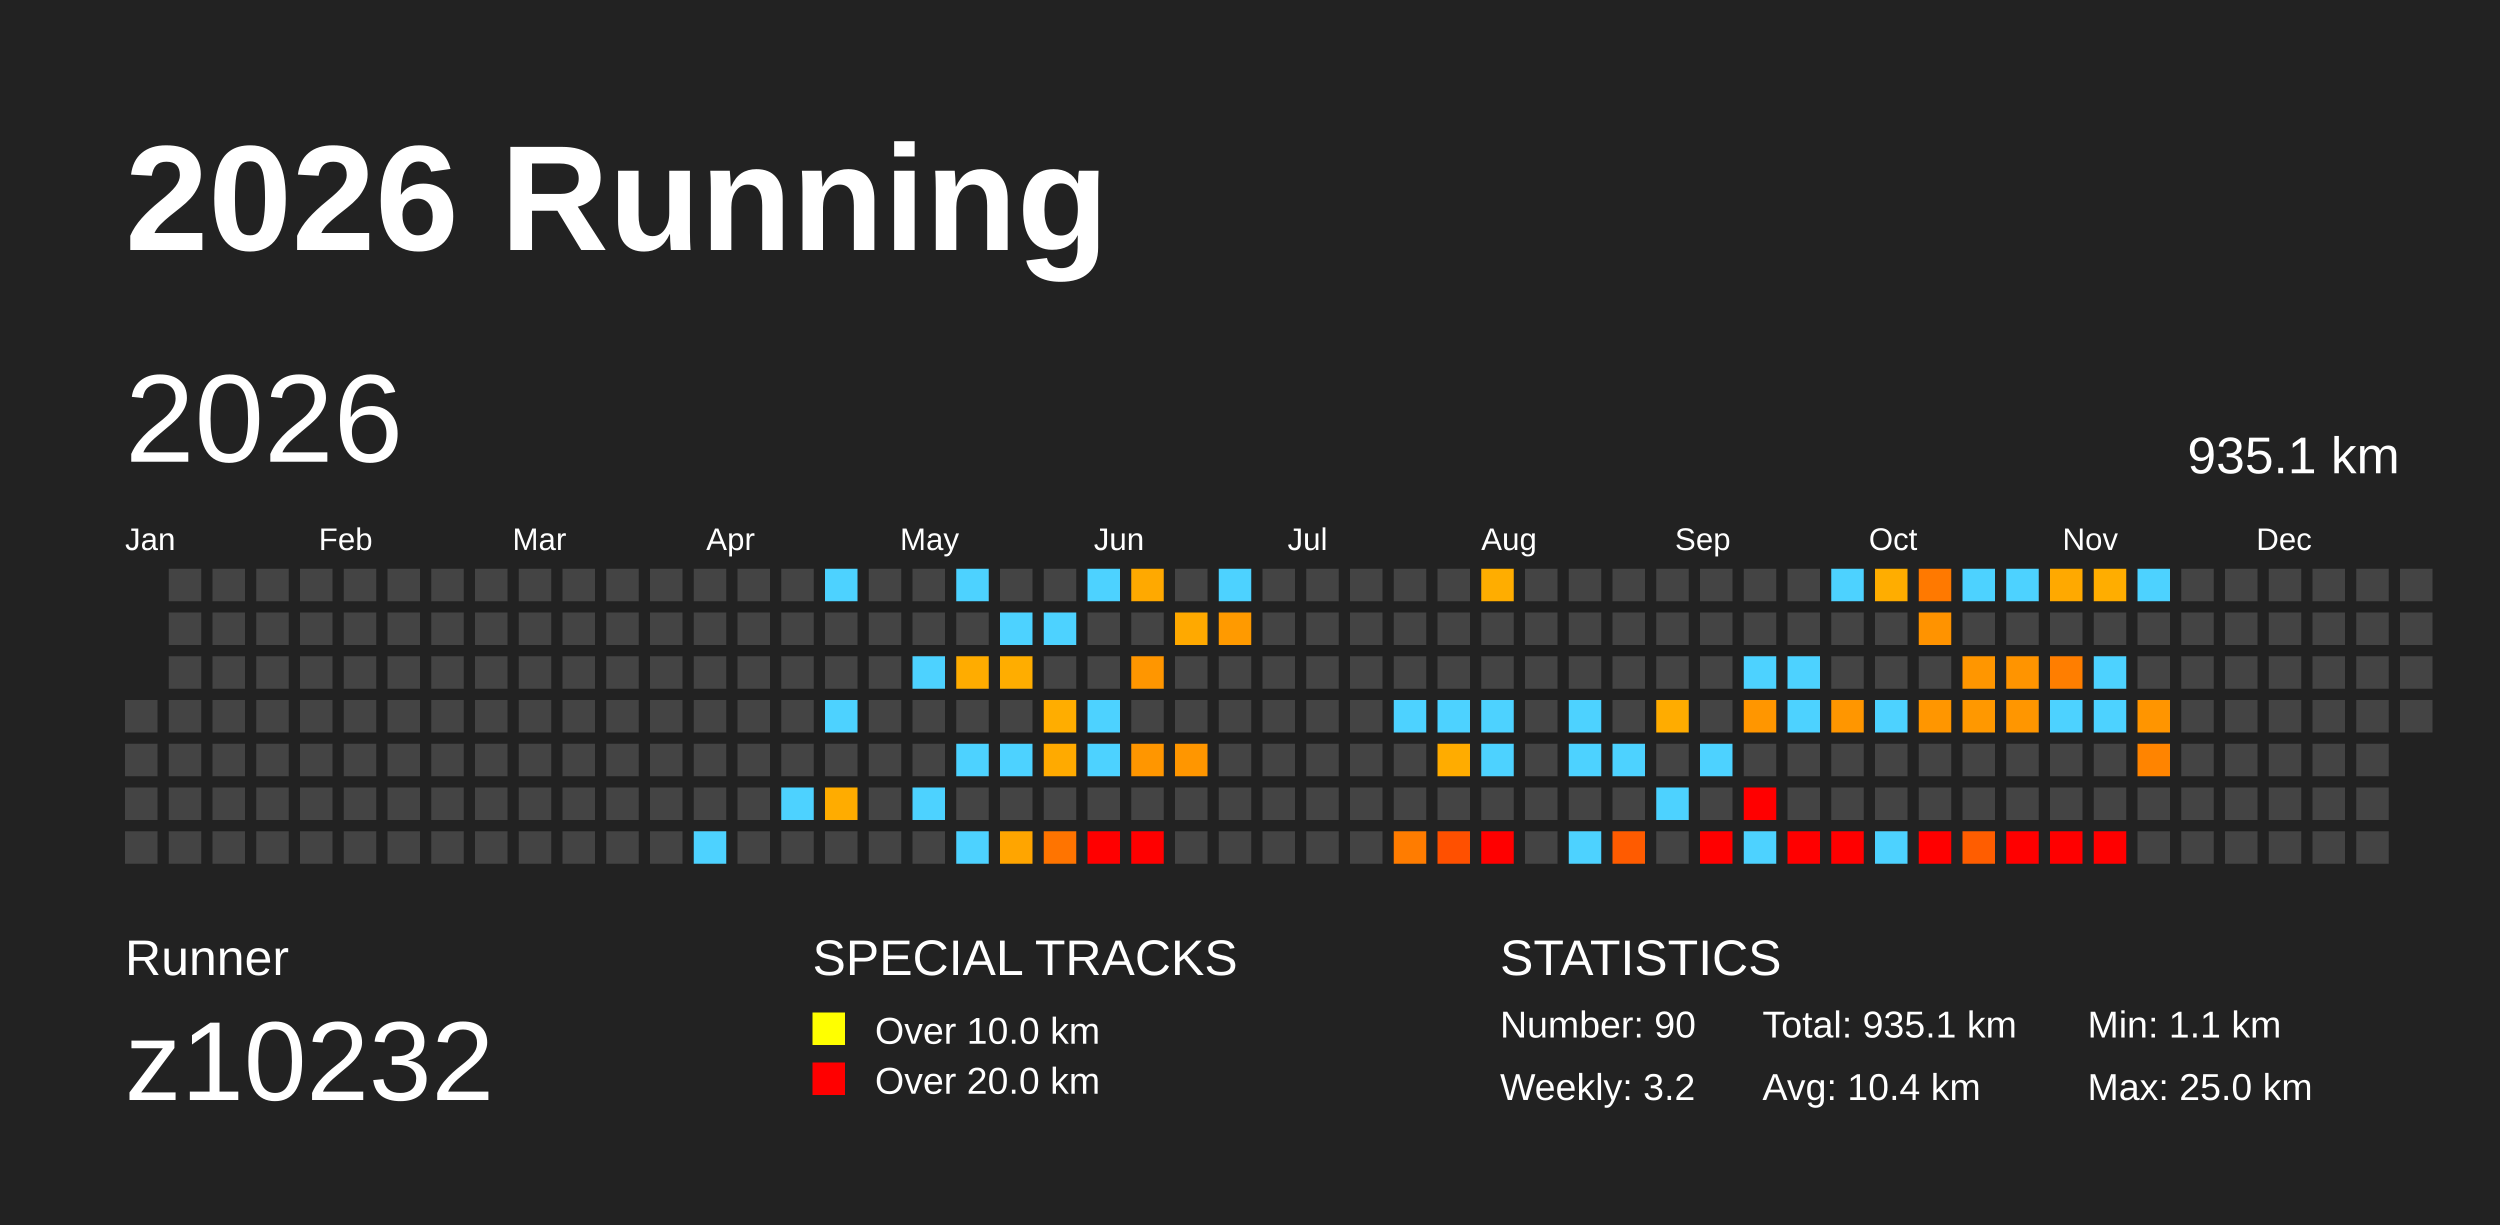
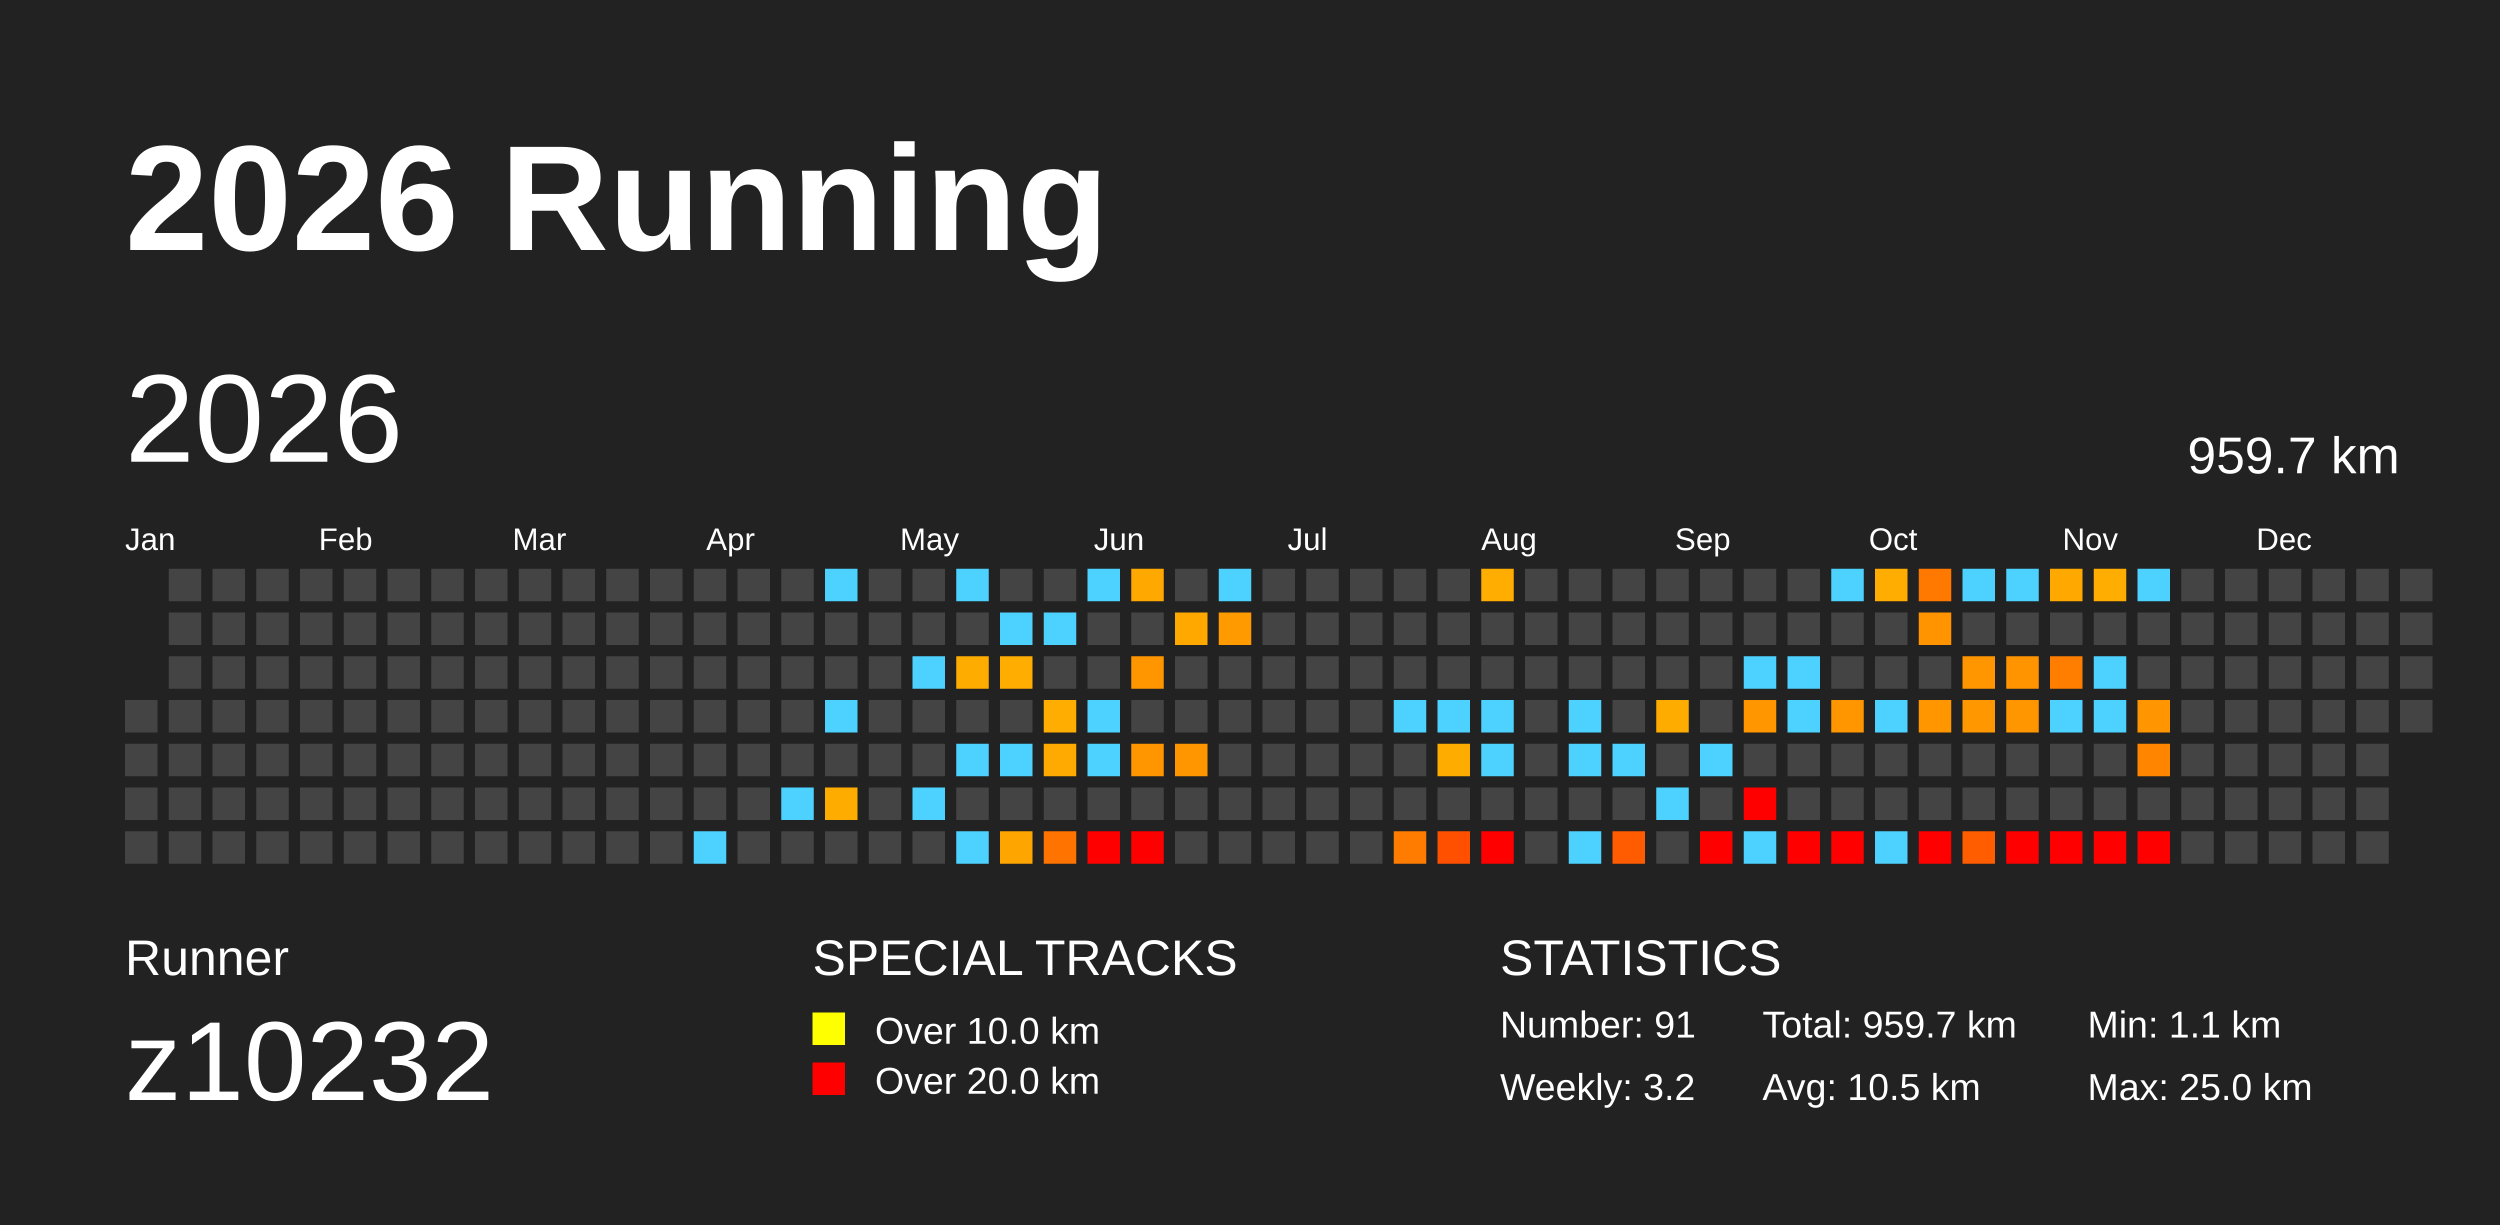
<svg xmlns="http://www.w3.org/2000/svg" baseProfile="full" height="98mm" version="1.1" viewBox="0,0,200,98" width="200mm">
  <defs>
    <pattern height="2" id="indoor-stripe" patternUnits="userSpaceOnUse" width="2">
      <line stroke="white" stroke-opacity="0.45" stroke-width="0.5" x1="0" x2="2" y1="2" y2="0" />
    </pattern>
  </defs>
  <rect fill="#222222" height="98" width="200" x="0" y="0" />
  <text fill="#FFFFFF" style="font-size:12px; font-family:Arial; font-weight:bold;" x="10" y="20">2026 Running</text>
  <text fill="#FFFFFF" style="font-size:4px; font-family:Arial" x="10" y="78">Runner</text>
  <text fill="#FFFFFF" style="font-size:9px; font-family:Arial" x="10" y="88">z10232</text>
  <text fill="#FFFFFF" style="font-size:4px; font-family:Arial" x="65" y="78">SPECIAL TRACKS</text>
  <rect fill="yellow" height="2.6" width="2.6" x="65" y="81" />
  <text fill="#FFFFFF" style="font-size:3px; font-family:Arial" x="70" y="83.5">Over 10.0 km</text>
  <rect fill="red" height="2.6" width="2.6" x="65" y="85" />
  <text fill="#FFFFFF" style="font-size:3px; font-family:Arial" x="70" y="87.5">Over 20.0 km</text>
  <text fill="#FFFFFF" style="font-size:4px; font-family:Arial" x="120" y="78">STATISTICS</text>
-   <text fill="#FFFFFF" style="font-size:3px; font-family:Arial" x="120" y="83">Number: 90</text>
+   <text fill="#FFFFFF" style="font-size:3px; font-family:Arial" x="120" y="83">Number: 91</text>
  <text fill="#FFFFFF" style="font-size:3px; font-family:Arial" x="120" y="88">Weekly: 3.2</text>
-   <text fill="#FFFFFF" style="font-size:3px; font-family:Arial" x="141" y="83">Total: 935.1 km</text>
-   <text fill="#FFFFFF" style="font-size:3px; font-family:Arial" x="141" y="88">Avg: 10.4 km</text>
+   <text fill="#FFFFFF" style="font-size:3px; font-family:Arial" x="141" y="83">Total: 959.7 km</text>
+   <text fill="#FFFFFF" style="font-size:3px; font-family:Arial" x="141" y="88">Avg: 10.5 km</text>
  <text fill="#FFFFFF" style="font-size:3px; font-family:Arial" x="167" y="83">Min: 1.1 km</text>
  <text fill="#FFFFFF" style="font-size:3px; font-family:Arial" x="167" y="88">Max: 25.0 km</text>
  <text dominant-baseline="hanging" fill="#FFFFFF" style="font-size:10.0px; font-family:Arial;" x="10" y="30">2026</text>
-   <text dominant-baseline="hanging" fill="#FFFFFF" style="font-size:4.125px; font-family:Arial;" x="175" y="35">935.1 km</text>
+   <text dominant-baseline="hanging" fill="#FFFFFF" style="font-size:4.125px; font-family:Arial;" x="175" y="35">959.7 km</text>
  <text fill="#FFFFFF" style="font-size:2.5px; font-family:Arial" x="10.0" y="44">Jan</text>
  <text fill="#FFFFFF" style="font-size:2.5px; font-family:Arial" x="25.5" y="44">Feb</text>
  <text fill="#FFFFFF" style="font-size:2.5px; font-family:Arial" x="41.0" y="44">Mar</text>
  <text fill="#FFFFFF" style="font-size:2.5px; font-family:Arial" x="56.5" y="44">Apr</text>
  <text fill="#FFFFFF" style="font-size:2.5px; font-family:Arial" x="72.0" y="44">May</text>
  <text fill="#FFFFFF" style="font-size:2.5px; font-family:Arial" x="87.5" y="44">Jun</text>
  <text fill="#FFFFFF" style="font-size:2.5px; font-family:Arial" x="103.0" y="44">Jul</text>
  <text fill="#FFFFFF" style="font-size:2.5px; font-family:Arial" x="118.5" y="44">Aug</text>
  <text fill="#FFFFFF" style="font-size:2.5px; font-family:Arial" x="134.0" y="44">Sep</text>
  <text fill="#FFFFFF" style="font-size:2.5px; font-family:Arial" x="149.5" y="44">Oct</text>
  <text fill="#FFFFFF" style="font-size:2.5px; font-family:Arial" x="165.0" y="44">Nov</text>
  <text fill="#FFFFFF" style="font-size:2.5px; font-family:Arial" x="180.5" y="44">Dec</text>
  <rect fill="#444444" height="2.6" width="2.6" x="10.0" y="56.0" />
  <rect fill="#444444" height="2.6" width="2.6" x="10.0" y="59.5" />
  <rect fill="#444444" height="2.6" width="2.6" x="10.0" y="63.0" />
  <rect fill="#444444" height="2.6" width="2.6" x="10.0" y="66.5" />
  <rect fill="#444444" height="2.6" width="2.6" x="13.5" y="45.5" />
  <rect fill="#444444" height="2.6" width="2.6" x="13.5" y="49.0" />
  <rect fill="#444444" height="2.6" width="2.6" x="13.5" y="52.5" />
  <rect fill="#444444" height="2.6" width="2.6" x="13.5" y="56.0" />
  <rect fill="#444444" height="2.6" width="2.6" x="13.5" y="59.5" />
  <rect fill="#444444" height="2.6" width="2.6" x="13.5" y="63.0" />
  <rect fill="#444444" height="2.6" width="2.6" x="13.5" y="66.5" />
  <rect fill="#444444" height="2.6" width="2.6" x="17.0" y="45.5" />
  <rect fill="#444444" height="2.6" width="2.6" x="17.0" y="49.0" />
  <rect fill="#444444" height="2.6" width="2.6" x="17.0" y="52.5" />
  <rect fill="#444444" height="2.6" width="2.6" x="17.0" y="56.0" />
  <rect fill="#444444" height="2.6" width="2.6" x="17.0" y="59.5" />
  <rect fill="#444444" height="2.6" width="2.6" x="17.0" y="63.0" />
  <rect fill="#444444" height="2.6" width="2.6" x="17.0" y="66.5" />
  <rect fill="#444444" height="2.6" width="2.6" x="20.5" y="45.5" />
  <rect fill="#444444" height="2.6" width="2.6" x="20.5" y="49.0" />
  <rect fill="#444444" height="2.6" width="2.6" x="20.5" y="52.5" />
  <rect fill="#444444" height="2.6" width="2.6" x="20.5" y="56.0" />
  <rect fill="#444444" height="2.6" width="2.6" x="20.5" y="59.5" />
  <rect fill="#444444" height="2.6" width="2.6" x="20.5" y="63.0" />
  <rect fill="#444444" height="2.6" width="2.6" x="20.5" y="66.5" />
  <rect fill="#444444" height="2.6" width="2.6" x="24.0" y="45.5" />
  <rect fill="#444444" height="2.6" width="2.6" x="24.0" y="49.0" />
  <rect fill="#444444" height="2.6" width="2.6" x="24.0" y="52.5" />
  <rect fill="#444444" height="2.6" width="2.6" x="24.0" y="56.0" />
  <rect fill="#444444" height="2.6" width="2.6" x="24.0" y="59.5" />
  <rect fill="#444444" height="2.6" width="2.6" x="24.0" y="63.0" />
  <rect fill="#444444" height="2.6" width="2.6" x="24.0" y="66.5" />
  <rect fill="#444444" height="2.6" width="2.6" x="27.5" y="45.5" />
  <rect fill="#444444" height="2.6" width="2.6" x="27.5" y="49.0" />
  <rect fill="#444444" height="2.6" width="2.6" x="27.5" y="52.5" />
  <rect fill="#444444" height="2.6" width="2.6" x="27.5" y="56.0" />
  <rect fill="#444444" height="2.6" width="2.6" x="27.5" y="59.5" />
  <rect fill="#444444" height="2.6" width="2.6" x="27.5" y="63.0" />
  <rect fill="#444444" height="2.6" width="2.6" x="27.5" y="66.5" />
  <rect fill="#444444" height="2.6" width="2.6" x="31.0" y="45.5" />
  <rect fill="#444444" height="2.6" width="2.6" x="31.0" y="49.0" />
  <rect fill="#444444" height="2.6" width="2.6" x="31.0" y="52.5" />
  <rect fill="#444444" height="2.6" width="2.6" x="31.0" y="56.0" />
  <rect fill="#444444" height="2.6" width="2.6" x="31.0" y="59.5" />
  <rect fill="#444444" height="2.6" width="2.6" x="31.0" y="63.0" />
  <rect fill="#444444" height="2.6" width="2.6" x="31.0" y="66.5" />
  <rect fill="#444444" height="2.6" width="2.6" x="34.5" y="45.5" />
  <rect fill="#444444" height="2.6" width="2.6" x="34.5" y="49.0" />
  <rect fill="#444444" height="2.6" width="2.6" x="34.5" y="52.5" />
  <rect fill="#444444" height="2.6" width="2.6" x="34.5" y="56.0" />
  <rect fill="#444444" height="2.6" width="2.6" x="34.5" y="59.5" />
  <rect fill="#444444" height="2.6" width="2.6" x="34.5" y="63.0" />
  <rect fill="#444444" height="2.6" width="2.6" x="34.5" y="66.5" />
  <rect fill="#444444" height="2.6" width="2.6" x="38.0" y="45.5" />
  <rect fill="#444444" height="2.6" width="2.6" x="38.0" y="49.0" />
  <rect fill="#444444" height="2.6" width="2.6" x="38.0" y="52.5" />
  <rect fill="#444444" height="2.6" width="2.6" x="38.0" y="56.0" />
  <rect fill="#444444" height="2.6" width="2.6" x="38.0" y="59.5" />
  <rect fill="#444444" height="2.6" width="2.6" x="38.0" y="63.0" />
  <rect fill="#444444" height="2.6" width="2.6" x="38.0" y="66.5" />
  <rect fill="#444444" height="2.6" width="2.6" x="41.5" y="45.5" />
  <rect fill="#444444" height="2.6" width="2.6" x="41.5" y="49.0" />
  <rect fill="#444444" height="2.6" width="2.6" x="41.5" y="52.5" />
  <rect fill="#444444" height="2.6" width="2.6" x="41.5" y="56.0" />
  <rect fill="#444444" height="2.6" width="2.6" x="41.5" y="59.5" />
  <rect fill="#444444" height="2.6" width="2.6" x="41.5" y="63.0" />
  <rect fill="#444444" height="2.6" width="2.6" x="41.5" y="66.5" />
  <rect fill="#444444" height="2.6" width="2.6" x="45.0" y="45.5" />
  <rect fill="#444444" height="2.6" width="2.6" x="45.0" y="49.0" />
  <rect fill="#444444" height="2.6" width="2.6" x="45.0" y="52.5" />
  <rect fill="#444444" height="2.6" width="2.6" x="45.0" y="56.0" />
  <rect fill="#444444" height="2.6" width="2.6" x="45.0" y="59.5" />
  <rect fill="#444444" height="2.6" width="2.6" x="45.0" y="63.0" />
  <rect fill="#444444" height="2.6" width="2.6" x="45.0" y="66.5" />
  <rect fill="#444444" height="2.6" width="2.6" x="48.5" y="45.5" />
  <rect fill="#444444" height="2.6" width="2.6" x="48.5" y="49.0" />
  <rect fill="#444444" height="2.6" width="2.6" x="48.5" y="52.5" />
  <rect fill="#444444" height="2.6" width="2.6" x="48.5" y="56.0" />
  <rect fill="#444444" height="2.6" width="2.6" x="48.5" y="59.5" />
  <rect fill="#444444" height="2.6" width="2.6" x="48.5" y="63.0" />
  <rect fill="#444444" height="2.6" width="2.6" x="48.5" y="66.5" />
  <rect fill="#444444" height="2.6" width="2.6" x="52.0" y="45.5" />
  <rect fill="#444444" height="2.6" width="2.6" x="52.0" y="49.0" />
  <rect fill="#444444" height="2.6" width="2.6" x="52.0" y="52.5" />
  <rect fill="#444444" height="2.6" width="2.6" x="52.0" y="56.0" />
  <rect fill="#444444" height="2.6" width="2.6" x="52.0" y="59.5" />
  <rect fill="#444444" height="2.6" width="2.6" x="52.0" y="63.0" />
  <rect fill="#444444" height="2.6" width="2.6" x="52.0" y="66.5" />
  <rect fill="#444444" height="2.6" width="2.6" x="55.5" y="45.5" />
  <rect fill="#444444" height="2.6" width="2.6" x="55.5" y="49.0" />
  <rect fill="#444444" height="2.6" width="2.6" x="55.5" y="52.5" />
  <rect fill="#444444" height="2.6" width="2.6" x="55.5" y="56.0" />
  <rect fill="#444444" height="2.6" width="2.6" x="55.5" y="59.5" />
  <rect fill="#444444" height="2.6" width="2.6" x="55.5" y="63.0" />
  <rect fill="#4dd2ff" height="2.6" width="2.6" x="55.5" y="66.5" />
  <rect fill="#444444" height="2.6" width="2.6" x="59.0" y="45.5" />
  <rect fill="#444444" height="2.6" width="2.6" x="59.0" y="49.0" />
  <rect fill="#444444" height="2.6" width="2.6" x="59.0" y="52.5" />
  <rect fill="#444444" height="2.6" width="2.6" x="59.0" y="56.0" />
  <rect fill="#444444" height="2.6" width="2.6" x="59.0" y="59.5" />
  <rect fill="#444444" height="2.6" width="2.6" x="59.0" y="63.0" />
  <rect fill="#444444" height="2.6" width="2.6" x="59.0" y="66.5" />
  <rect fill="#444444" height="2.6" width="2.6" x="62.5" y="45.5" />
  <rect fill="#444444" height="2.6" width="2.6" x="62.5" y="49.0" />
  <rect fill="#444444" height="2.6" width="2.6" x="62.5" y="52.5" />
  <rect fill="#444444" height="2.6" width="2.6" x="62.5" y="56.0" />
  <rect fill="#444444" height="2.6" width="2.6" x="62.5" y="59.5" />
  <rect fill="#4dd2ff" height="2.6" width="2.6" x="62.5" y="63.0" />
  <rect fill="#444444" height="2.6" width="2.6" x="62.5" y="66.5" />
  <rect fill="#4dd2ff" height="2.6" width="2.6" x="66.0" y="45.5" />
  <rect fill="#444444" height="2.6" width="2.6" x="66.0" y="49.0" />
  <rect fill="#444444" height="2.6" width="2.6" x="66.0" y="52.5" />
  <rect fill="#4dd2ff" height="2.6" width="2.6" x="66.0" y="56.0" />
  <rect fill="#444444" height="2.6" width="2.6" x="66.0" y="59.5" />
  <rect fill="#ffac00" height="2.6" width="2.6" x="66.0" y="63.0" />
  <rect fill="#444444" height="2.6" width="2.6" x="66.0" y="66.5" />
  <rect fill="#444444" height="2.6" width="2.6" x="69.5" y="45.5" />
  <rect fill="#444444" height="2.6" width="2.6" x="69.5" y="49.0" />
  <rect fill="#444444" height="2.6" width="2.6" x="69.5" y="52.5" />
  <rect fill="#444444" height="2.6" width="2.6" x="69.5" y="56.0" />
  <rect fill="#444444" height="2.6" width="2.6" x="69.5" y="59.5" />
  <rect fill="#444444" height="2.6" width="2.6" x="69.5" y="63.0" />
  <rect fill="#444444" height="2.6" width="2.6" x="69.5" y="66.5" />
  <rect fill="#444444" height="2.6" width="2.6" x="73.0" y="45.5" />
  <rect fill="#444444" height="2.6" width="2.6" x="73.0" y="49.0" />
  <rect fill="#4dd2ff" height="2.6" width="2.6" x="73.0" y="52.5" />
  <rect fill="#444444" height="2.6" width="2.6" x="73.0" y="56.0" />
  <rect fill="#444444" height="2.6" width="2.6" x="73.0" y="59.5" />
  <rect fill="#4dd2ff" height="2.6" width="2.6" x="73.0" y="63.0" />
  <rect fill="#444444" height="2.6" width="2.6" x="73.0" y="66.5" />
  <rect fill="#4dd2ff" height="2.6" width="2.6" x="76.5" y="45.5" />
  <rect fill="#444444" height="2.6" width="2.6" x="76.5" y="49.0" />
  <rect fill="#ffac00" height="2.6" width="2.6" x="76.5" y="52.5" />
  <rect fill="#444444" height="2.6" width="2.6" x="76.5" y="56.0" />
  <rect fill="#4dd2ff" height="2.6" width="2.6" x="76.5" y="59.5" />
  <rect fill="#444444" height="2.6" width="2.6" x="76.5" y="63.0" />
  <rect fill="#4dd2ff" height="2.6" width="2.6" x="76.5" y="66.5" />
  <rect fill="#444444" height="2.6" width="2.6" x="80.0" y="45.5" />
  <rect fill="#4dd2ff" height="2.6" width="2.6" x="80.0" y="49.0" />
  <rect fill="#ffad00" height="2.6" width="2.6" x="80.0" y="52.5" />
  <rect fill="#444444" height="2.6" width="2.6" x="80.0" y="56.0" />
  <rect fill="#4dd2ff" height="2.6" width="2.6" x="80.0" y="59.5" />
  <rect fill="#444444" height="2.6" width="2.6" x="80.0" y="63.0" />
  <rect fill="#ffa500" height="2.6" width="2.6" x="80.0" y="66.5" />
  <rect fill="#444444" height="2.6" width="2.6" x="83.5" y="45.5" />
  <rect fill="#4dd2ff" height="2.6" width="2.6" x="83.5" y="49.0" />
  <rect fill="#444444" height="2.6" width="2.6" x="83.5" y="52.5" />
  <rect fill="#ffad00" height="2.6" width="2.6" x="83.5" y="56.0" />
  <rect fill="#ffaa00" height="2.6" width="2.6" x="83.5" y="59.5" />
  <rect fill="#444444" height="2.6" width="2.6" x="83.5" y="63.0" />
  <rect fill="#ff7400" height="2.6" width="2.6" x="83.5" y="66.5" />
  <rect fill="#4dd2ff" height="2.6" width="2.6" x="87.0" y="45.5" />
  <rect fill="#444444" height="2.6" width="2.6" x="87.0" y="49.0" />
  <rect fill="#444444" height="2.6" width="2.6" x="87.0" y="52.5" />
  <rect fill="#4dd2ff" height="2.6" width="2.6" x="87.0" y="56.0" />
  <rect fill="#4dd2ff" height="2.6" width="2.6" x="87.0" y="59.5" />
  <rect fill="#444444" height="2.6" width="2.6" x="87.0" y="63.0" />
  <rect fill="red" height="2.6" width="2.6" x="87.0" y="66.5" />
  <rect fill="#ffa900" height="2.6" width="2.6" x="90.5" y="45.5" />
  <rect fill="#444444" height="2.6" width="2.6" x="90.5" y="49.0" />
  <rect fill="#ff9600" height="2.6" width="2.6" x="90.5" y="52.5" />
  <rect fill="#444444" height="2.6" width="2.6" x="90.5" y="56.0" />
  <rect fill="#ff9600" height="2.6" width="2.6" x="90.5" y="59.5" />
  <rect fill="#444444" height="2.6" width="2.6" x="90.5" y="63.0" />
  <rect fill="red" height="2.6" width="2.6" x="90.5" y="66.5" />
  <rect fill="#444444" height="2.6" width="2.6" x="94.0" y="45.5" />
  <rect fill="#ffa900" height="2.6" width="2.6" x="94.0" y="49.0" />
  <rect fill="#444444" height="2.6" width="2.6" x="94.0" y="52.5" />
  <rect fill="#444444" height="2.6" width="2.6" x="94.0" y="56.0" />
  <rect fill="#ff9600" height="2.6" width="2.6" x="94.0" y="59.5" />
  <rect fill="#444444" height="2.6" width="2.6" x="94.0" y="63.0" />
  <rect fill="#444444" height="2.6" width="2.6" x="94.0" y="66.5" />
  <rect fill="#4dd2ff" height="2.6" width="2.6" x="97.5" y="45.5" />
  <rect fill="#ff9a00" height="2.6" width="2.6" x="97.5" y="49.0" />
  <rect fill="#444444" height="2.6" width="2.6" x="97.5" y="52.5" />
  <rect fill="#444444" height="2.6" width="2.6" x="97.5" y="56.0" />
  <rect fill="#444444" height="2.6" width="2.6" x="97.5" y="59.5" />
  <rect fill="#444444" height="2.6" width="2.6" x="97.5" y="63.0" />
  <rect fill="#444444" height="2.6" width="2.6" x="97.5" y="66.5" />
  <rect fill="#444444" height="2.6" width="2.6" x="101.0" y="45.5" />
  <rect fill="#444444" height="2.6" width="2.6" x="101.0" y="49.0" />
  <rect fill="#444444" height="2.6" width="2.6" x="101.0" y="52.5" />
  <rect fill="#444444" height="2.6" width="2.6" x="101.0" y="56.0" />
  <rect fill="#444444" height="2.6" width="2.6" x="101.0" y="59.5" />
  <rect fill="#444444" height="2.6" width="2.6" x="101.0" y="63.0" />
  <rect fill="#444444" height="2.6" width="2.6" x="101.0" y="66.5" />
  <rect fill="#444444" height="2.6" width="2.6" x="104.5" y="45.5" />
  <rect fill="#444444" height="2.6" width="2.6" x="104.5" y="49.0" />
  <rect fill="#444444" height="2.6" width="2.6" x="104.5" y="52.5" />
  <rect fill="#444444" height="2.6" width="2.6" x="104.5" y="56.0" />
  <rect fill="#444444" height="2.6" width="2.6" x="104.5" y="59.5" />
  <rect fill="#444444" height="2.6" width="2.6" x="104.5" y="63.0" />
  <rect fill="#444444" height="2.6" width="2.6" x="104.5" y="66.5" />
  <rect fill="#444444" height="2.6" width="2.6" x="108.0" y="45.5" />
  <rect fill="#444444" height="2.6" width="2.6" x="108.0" y="49.0" />
  <rect fill="#444444" height="2.6" width="2.6" x="108.0" y="52.5" />
  <rect fill="#444444" height="2.6" width="2.6" x="108.0" y="56.0" />
  <rect fill="#444444" height="2.6" width="2.6" x="108.0" y="59.5" />
  <rect fill="#444444" height="2.6" width="2.6" x="108.0" y="63.0" />
  <rect fill="#444444" height="2.6" width="2.6" x="108.0" y="66.5" />
  <rect fill="#444444" height="2.6" width="2.6" x="111.5" y="45.5" />
  <rect fill="#444444" height="2.6" width="2.6" x="111.5" y="49.0" />
  <rect fill="#444444" height="2.6" width="2.6" x="111.5" y="52.5" />
  <rect fill="#4dd2ff" height="2.6" width="2.6" x="111.5" y="56.0" />
  <rect fill="#444444" height="2.6" width="2.6" x="111.5" y="59.5" />
  <rect fill="#444444" height="2.6" width="2.6" x="111.5" y="63.0" />
  <rect fill="#ff7c00" height="2.6" width="2.6" x="111.5" y="66.5" />
  <rect fill="#444444" height="2.6" width="2.6" x="115.0" y="45.5" />
  <rect fill="#444444" height="2.6" width="2.6" x="115.0" y="49.0" />
  <rect fill="#444444" height="2.6" width="2.6" x="115.0" y="52.5" />
  <rect fill="#4dd2ff" height="2.6" width="2.6" x="115.0" y="56.0" />
  <rect fill="#ffac00" height="2.6" width="2.6" x="115.0" y="59.5" />
  <rect fill="#444444" height="2.6" width="2.6" x="115.0" y="63.0" />
  <rect fill="#ff5000" height="2.6" width="2.6" x="115.0" y="66.5" />
  <rect fill="#ffad00" height="2.6" width="2.6" x="118.5" y="45.5" />
  <rect fill="#444444" height="2.6" width="2.6" x="118.5" y="49.0" />
  <rect fill="#444444" height="2.6" width="2.6" x="118.5" y="52.5" />
  <rect fill="#4dd2ff" height="2.6" width="2.6" x="118.5" y="56.0" />
  <rect fill="#4dd2ff" height="2.6" width="2.6" x="118.5" y="59.5" />
  <rect fill="#444444" height="2.6" width="2.6" x="118.5" y="63.0" />
  <rect fill="red" height="2.6" width="2.6" x="118.5" y="66.5" />
  <rect fill="#444444" height="2.6" width="2.6" x="122.0" y="45.5" />
  <rect fill="#444444" height="2.6" width="2.6" x="122.0" y="49.0" />
  <rect fill="#444444" height="2.6" width="2.6" x="122.0" y="52.5" />
  <rect fill="#444444" height="2.6" width="2.6" x="122.0" y="56.0" />
  <rect fill="#444444" height="2.6" width="2.6" x="122.0" y="59.5" />
  <rect fill="#444444" height="2.6" width="2.6" x="122.0" y="63.0" />
  <rect fill="#444444" height="2.6" width="2.6" x="122.0" y="66.5" />
  <rect fill="#444444" height="2.6" width="2.6" x="125.5" y="45.5" />
  <rect fill="#444444" height="2.6" width="2.6" x="125.5" y="49.0" />
  <rect fill="#444444" height="2.6" width="2.6" x="125.5" y="52.5" />
  <rect fill="#4dd2ff" height="2.6" width="2.6" x="125.5" y="56.0" />
  <rect fill="#4dd2ff" height="2.6" width="2.6" x="125.5" y="59.5" />
  <rect fill="#444444" height="2.6" width="2.6" x="125.5" y="63.0" />
  <rect fill="#4dd2ff" height="2.6" width="2.6" x="125.5" y="66.5" />
  <rect fill="#444444" height="2.6" width="2.6" x="129.0" y="45.5" />
  <rect fill="#444444" height="2.6" width="2.6" x="129.0" y="49.0" />
  <rect fill="#444444" height="2.6" width="2.6" x="129.0" y="52.5" />
  <rect fill="#444444" height="2.6" width="2.6" x="129.0" y="56.0" />
  <rect fill="#4dd2ff" height="2.6" width="2.6" x="129.0" y="59.5" />
  <rect fill="#444444" height="2.6" width="2.6" x="129.0" y="63.0" />
  <rect fill="#ff5b00" height="2.6" width="2.6" x="129.0" y="66.5" />
  <rect fill="#444444" height="2.6" width="2.6" x="132.5" y="45.5" />
  <rect fill="#444444" height="2.6" width="2.6" x="132.5" y="49.0" />
  <rect fill="#444444" height="2.6" width="2.6" x="132.5" y="52.5" />
  <rect fill="#ffac00" height="2.6" width="2.6" x="132.5" y="56.0" />
  <rect fill="#444444" height="2.6" width="2.6" x="132.5" y="59.5" />
  <rect fill="#4dd2ff" height="2.6" width="2.6" x="132.5" y="63.0" />
  <rect fill="#444444" height="2.6" width="2.6" x="132.5" y="66.5" />
  <rect fill="#444444" height="2.6" width="2.6" x="136.0" y="45.5" />
  <rect fill="#444444" height="2.6" width="2.6" x="136.0" y="49.0" />
  <rect fill="#444444" height="2.6" width="2.6" x="136.0" y="52.5" />
  <rect fill="#444444" height="2.6" width="2.6" x="136.0" y="56.0" />
  <rect fill="#4dd2ff" height="2.6" width="2.6" x="136.0" y="59.5" />
  <rect fill="#444444" height="2.6" width="2.6" x="136.0" y="63.0" />
  <rect fill="red" height="2.6" width="2.6" x="136.0" y="66.5" />
  <rect fill="#444444" height="2.6" width="2.6" x="139.5" y="45.5" />
  <rect fill="#444444" height="2.6" width="2.6" x="139.5" y="49.0" />
  <rect fill="#4dd2ff" height="2.6" width="2.6" x="139.5" y="52.5" />
  <rect fill="#ff9600" height="2.6" width="2.6" x="139.5" y="56.0" />
  <rect fill="#444444" height="2.6" width="2.6" x="139.5" y="59.5" />
  <rect fill="red" height="2.6" width="2.6" x="139.5" y="63.0" />
  <rect fill="#4dd2ff" height="2.6" width="2.6" x="139.5" y="66.5" />
  <rect fill="#444444" height="2.6" width="2.6" x="143.0" y="45.5" />
  <rect fill="#444444" height="2.6" width="2.6" x="143.0" y="49.0" />
  <rect fill="#4dd2ff" height="2.6" width="2.6" x="143.0" y="52.5" />
  <rect fill="#4dd2ff" height="2.6" width="2.6" x="143.0" y="56.0" />
  <rect fill="#444444" height="2.6" width="2.6" x="143.0" y="59.5" />
  <rect fill="#444444" height="2.6" width="2.6" x="143.0" y="63.0" />
  <rect fill="red" height="2.6" width="2.6" x="143.0" y="66.5" />
  <rect fill="#4dd2ff" height="2.6" width="2.6" x="146.5" y="45.5" />
  <rect fill="#444444" height="2.6" width="2.6" x="146.5" y="49.0" />
  <rect fill="#444444" height="2.6" width="2.6" x="146.5" y="52.5" />
  <rect fill="#ff9600" height="2.6" width="2.6" x="146.5" y="56.0" />
  <rect fill="#444444" height="2.6" width="2.6" x="146.5" y="59.5" />
  <rect fill="#444444" height="2.6" width="2.6" x="146.5" y="63.0" />
  <rect fill="red" height="2.6" width="2.6" x="146.5" y="66.5" />
  <rect fill="#ffad00" height="2.6" width="2.6" x="150.0" y="45.5" />
  <rect fill="#444444" height="2.6" width="2.6" x="150.0" y="49.0" />
  <rect fill="#444444" height="2.6" width="2.6" x="150.0" y="52.5" />
  <rect fill="#4dd2ff" height="2.6" width="2.6" x="150.0" y="56.0" />
  <rect fill="#444444" height="2.6" width="2.6" x="150.0" y="59.5" />
  <rect fill="#444444" height="2.6" width="2.6" x="150.0" y="63.0" />
  <rect fill="#4dd2ff" height="2.6" width="2.6" x="150.0" y="66.5" />
  <rect fill="#ff7900" height="2.6" width="2.6" x="153.5" y="45.5" />
  <rect fill="#ff9300" height="2.6" width="2.6" x="153.5" y="49.0" />
  <rect fill="#444444" height="2.6" width="2.6" x="153.5" y="52.5" />
  <rect fill="#ff9600" height="2.6" width="2.6" x="153.5" y="56.0" />
  <rect fill="#444444" height="2.6" width="2.6" x="153.5" y="59.5" />
  <rect fill="#444444" height="2.6" width="2.6" x="153.5" y="63.0" />
  <rect fill="red" height="2.6" width="2.6" x="153.5" y="66.5" />
  <rect fill="#4dd2ff" height="2.6" width="2.6" x="157.0" y="45.5" />
  <rect fill="#444444" height="2.6" width="2.6" x="157.0" y="49.0" />
  <rect fill="#ff9600" height="2.6" width="2.6" x="157.0" y="52.5" />
  <rect fill="#ff9800" height="2.6" width="2.6" x="157.0" y="56.0" />
  <rect fill="#444444" height="2.6" width="2.6" x="157.0" y="59.5" />
  <rect fill="#444444" height="2.6" width="2.6" x="157.0" y="63.0" />
  <rect fill="#ff5d00" height="2.6" width="2.6" x="157.0" y="66.5" />
  <rect fill="#4dd2ff" height="2.6" width="2.6" x="160.5" y="45.5" />
  <rect fill="#444444" height="2.6" width="2.6" x="160.5" y="49.0" />
  <rect fill="#ff9400" height="2.6" width="2.6" x="160.5" y="52.5" />
  <rect fill="#ff9600" height="2.6" width="2.6" x="160.5" y="56.0" />
  <rect fill="#444444" height="2.6" width="2.6" x="160.5" y="59.5" />
  <rect fill="#444444" height="2.6" width="2.6" x="160.5" y="63.0" />
  <rect fill="red" height="2.6" width="2.6" x="160.5" y="66.5" />
  <rect fill="#ffa900" height="2.6" width="2.6" x="164.0" y="45.5" />
  <rect fill="#444444" height="2.6" width="2.6" x="164.0" y="49.0" />
  <rect fill="#ff7e00" height="2.6" width="2.6" x="164.0" y="52.5" />
  <rect fill="#4dd2ff" height="2.6" width="2.6" x="164.0" y="56.0" />
  <rect fill="#444444" height="2.6" width="2.6" x="164.0" y="59.5" />
  <rect fill="#444444" height="2.6" width="2.6" x="164.0" y="63.0" />
  <rect fill="red" height="2.6" width="2.6" x="164.0" y="66.5" />
  <rect fill="#ffad00" height="2.6" width="2.6" x="167.5" y="45.5" />
  <rect fill="#444444" height="2.6" width="2.6" x="167.5" y="49.0" />
  <rect fill="#4dd2ff" height="2.6" width="2.6" x="167.5" y="52.5" />
  <rect fill="#4dd2ff" height="2.6" width="2.6" x="167.5" y="56.0" />
  <rect fill="#444444" height="2.6" width="2.6" x="167.5" y="59.5" />
  <rect fill="#444444" height="2.6" width="2.6" x="167.5" y="63.0" />
  <rect fill="red" height="2.6" width="2.6" x="167.5" y="66.5" />
  <rect fill="#4dd2ff" height="2.6" width="2.6" x="171.0" y="45.5" />
  <rect fill="#444444" height="2.6" width="2.6" x="171.0" y="49.0" />
  <rect fill="#444444" height="2.6" width="2.6" x="171.0" y="52.5" />
  <rect fill="#ff9500" height="2.6" width="2.6" x="171.0" y="56.0" />
  <rect fill="#ff8400" height="2.6" width="2.6" x="171.0" y="59.5" />
  <rect fill="#444444" height="2.6" width="2.6" x="171.0" y="63.0" />
-   <rect fill="#444444" height="2.6" width="2.6" x="171.0" y="66.5" />
+   <rect fill="red" height="2.6" width="2.6" x="171.0" y="66.5" />
  <rect fill="#444444" height="2.6" width="2.6" x="174.5" y="45.5" />
  <rect fill="#444444" height="2.6" width="2.6" x="174.5" y="49.0" />
  <rect fill="#444444" height="2.6" width="2.6" x="174.5" y="52.5" />
  <rect fill="#444444" height="2.6" width="2.6" x="174.5" y="56.0" />
  <rect fill="#444444" height="2.6" width="2.6" x="174.5" y="59.5" />
  <rect fill="#444444" height="2.6" width="2.6" x="174.5" y="63.0" />
  <rect fill="#444444" height="2.6" width="2.6" x="174.5" y="66.5" />
  <rect fill="#444444" height="2.6" width="2.6" x="178.0" y="45.5" />
  <rect fill="#444444" height="2.6" width="2.6" x="178.0" y="49.0" />
  <rect fill="#444444" height="2.6" width="2.6" x="178.0" y="52.5" />
  <rect fill="#444444" height="2.6" width="2.6" x="178.0" y="56.0" />
  <rect fill="#444444" height="2.6" width="2.6" x="178.0" y="59.5" />
  <rect fill="#444444" height="2.6" width="2.6" x="178.0" y="63.0" />
  <rect fill="#444444" height="2.6" width="2.6" x="178.0" y="66.5" />
  <rect fill="#444444" height="2.6" width="2.6" x="181.5" y="45.5" />
  <rect fill="#444444" height="2.6" width="2.6" x="181.5" y="49.0" />
  <rect fill="#444444" height="2.6" width="2.6" x="181.5" y="52.5" />
  <rect fill="#444444" height="2.6" width="2.6" x="181.5" y="56.0" />
  <rect fill="#444444" height="2.6" width="2.6" x="181.5" y="59.5" />
  <rect fill="#444444" height="2.6" width="2.6" x="181.5" y="63.0" />
  <rect fill="#444444" height="2.6" width="2.6" x="181.5" y="66.5" />
  <rect fill="#444444" height="2.6" width="2.6" x="185.0" y="45.5" />
  <rect fill="#444444" height="2.6" width="2.6" x="185.0" y="49.0" />
  <rect fill="#444444" height="2.6" width="2.6" x="185.0" y="52.5" />
  <rect fill="#444444" height="2.6" width="2.6" x="185.0" y="56.0" />
  <rect fill="#444444" height="2.6" width="2.6" x="185.0" y="59.5" />
  <rect fill="#444444" height="2.6" width="2.6" x="185.0" y="63.0" />
  <rect fill="#444444" height="2.6" width="2.6" x="185.0" y="66.5" />
  <rect fill="#444444" height="2.6" width="2.6" x="188.5" y="45.5" />
  <rect fill="#444444" height="2.6" width="2.6" x="188.5" y="49.0" />
  <rect fill="#444444" height="2.6" width="2.6" x="188.5" y="52.5" />
  <rect fill="#444444" height="2.6" width="2.6" x="188.5" y="56.0" />
  <rect fill="#444444" height="2.6" width="2.6" x="188.5" y="59.5" />
  <rect fill="#444444" height="2.6" width="2.6" x="188.5" y="63.0" />
  <rect fill="#444444" height="2.6" width="2.6" x="188.5" y="66.5" />
  <rect fill="#444444" height="2.6" width="2.6" x="192.0" y="45.5" />
  <rect fill="#444444" height="2.6" width="2.6" x="192.0" y="49.0" />
  <rect fill="#444444" height="2.6" width="2.6" x="192.0" y="52.5" />
  <rect fill="#444444" height="2.6" width="2.6" x="192.0" y="56.0" />
</svg>
